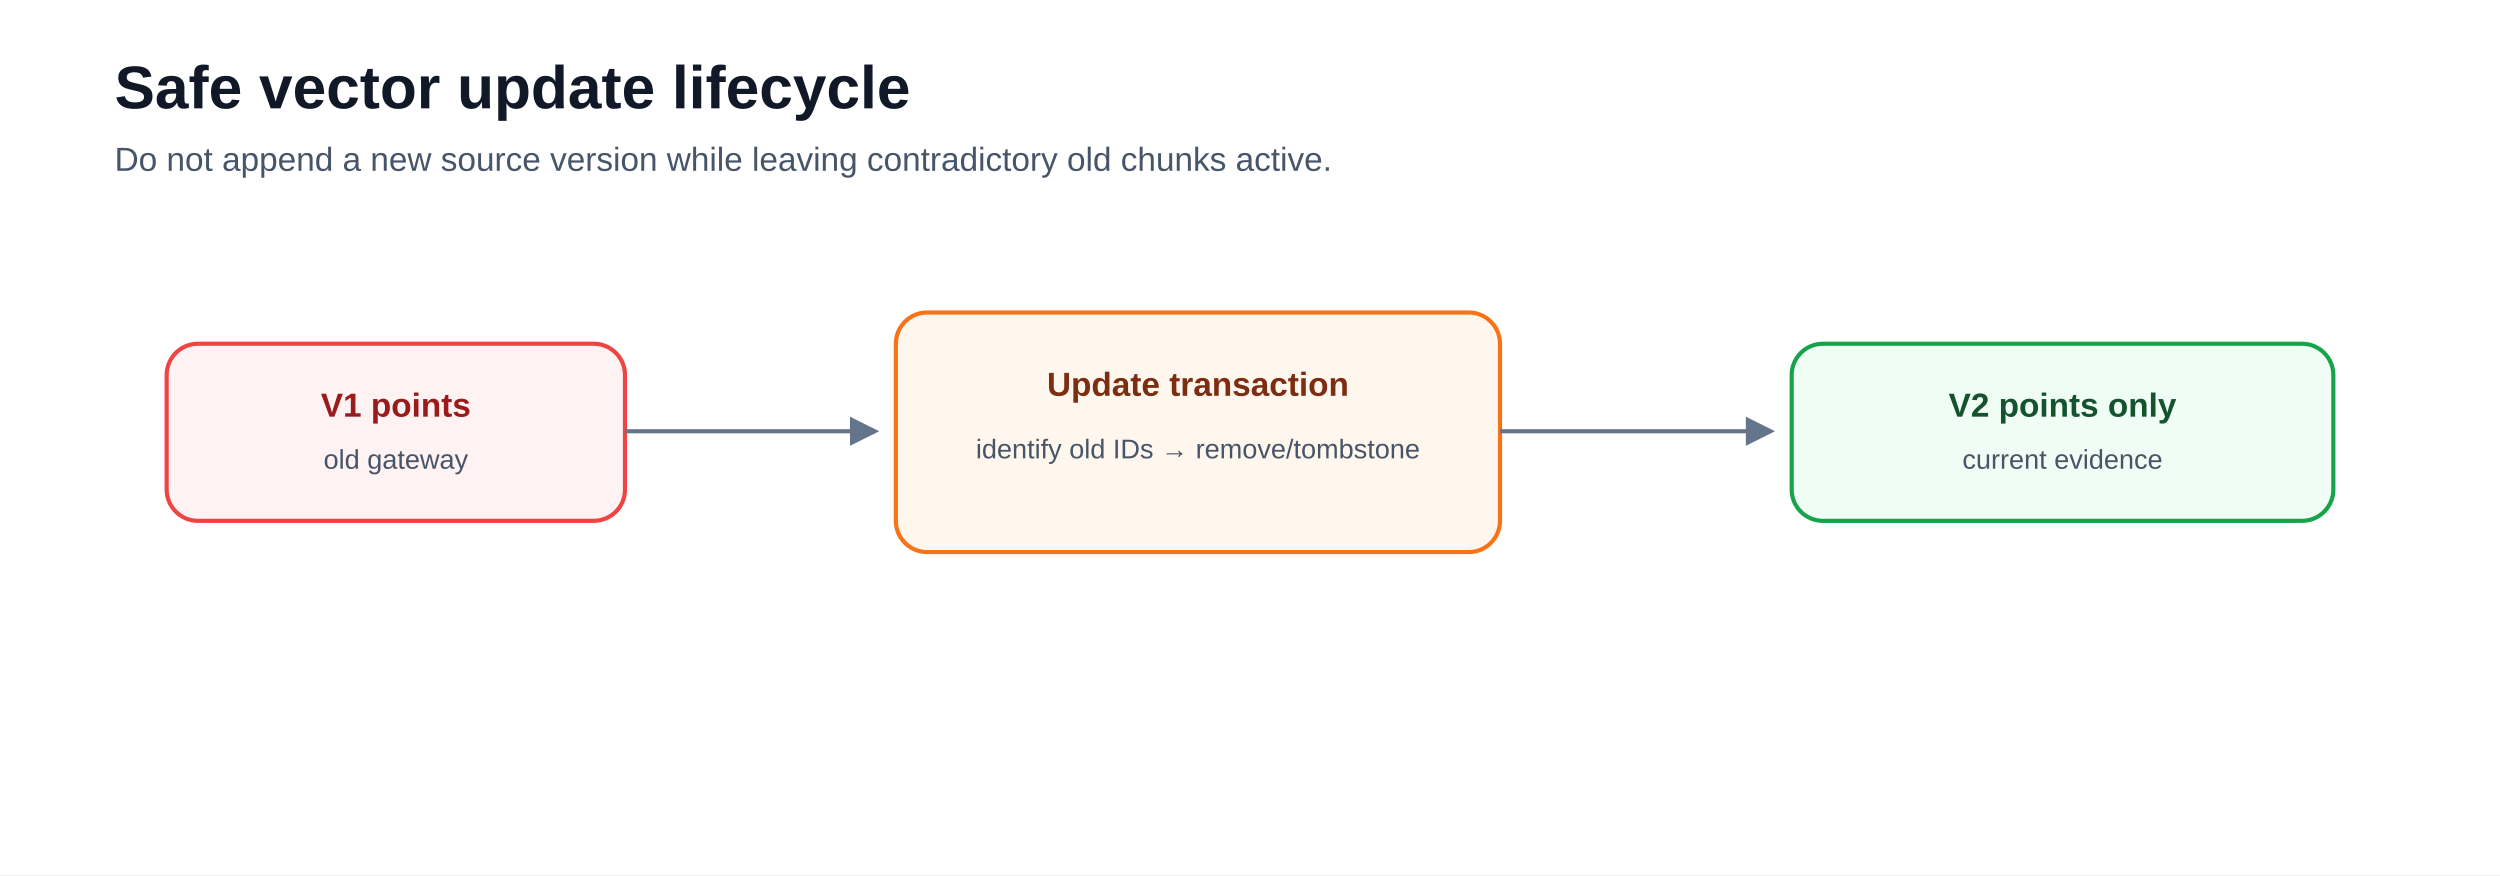
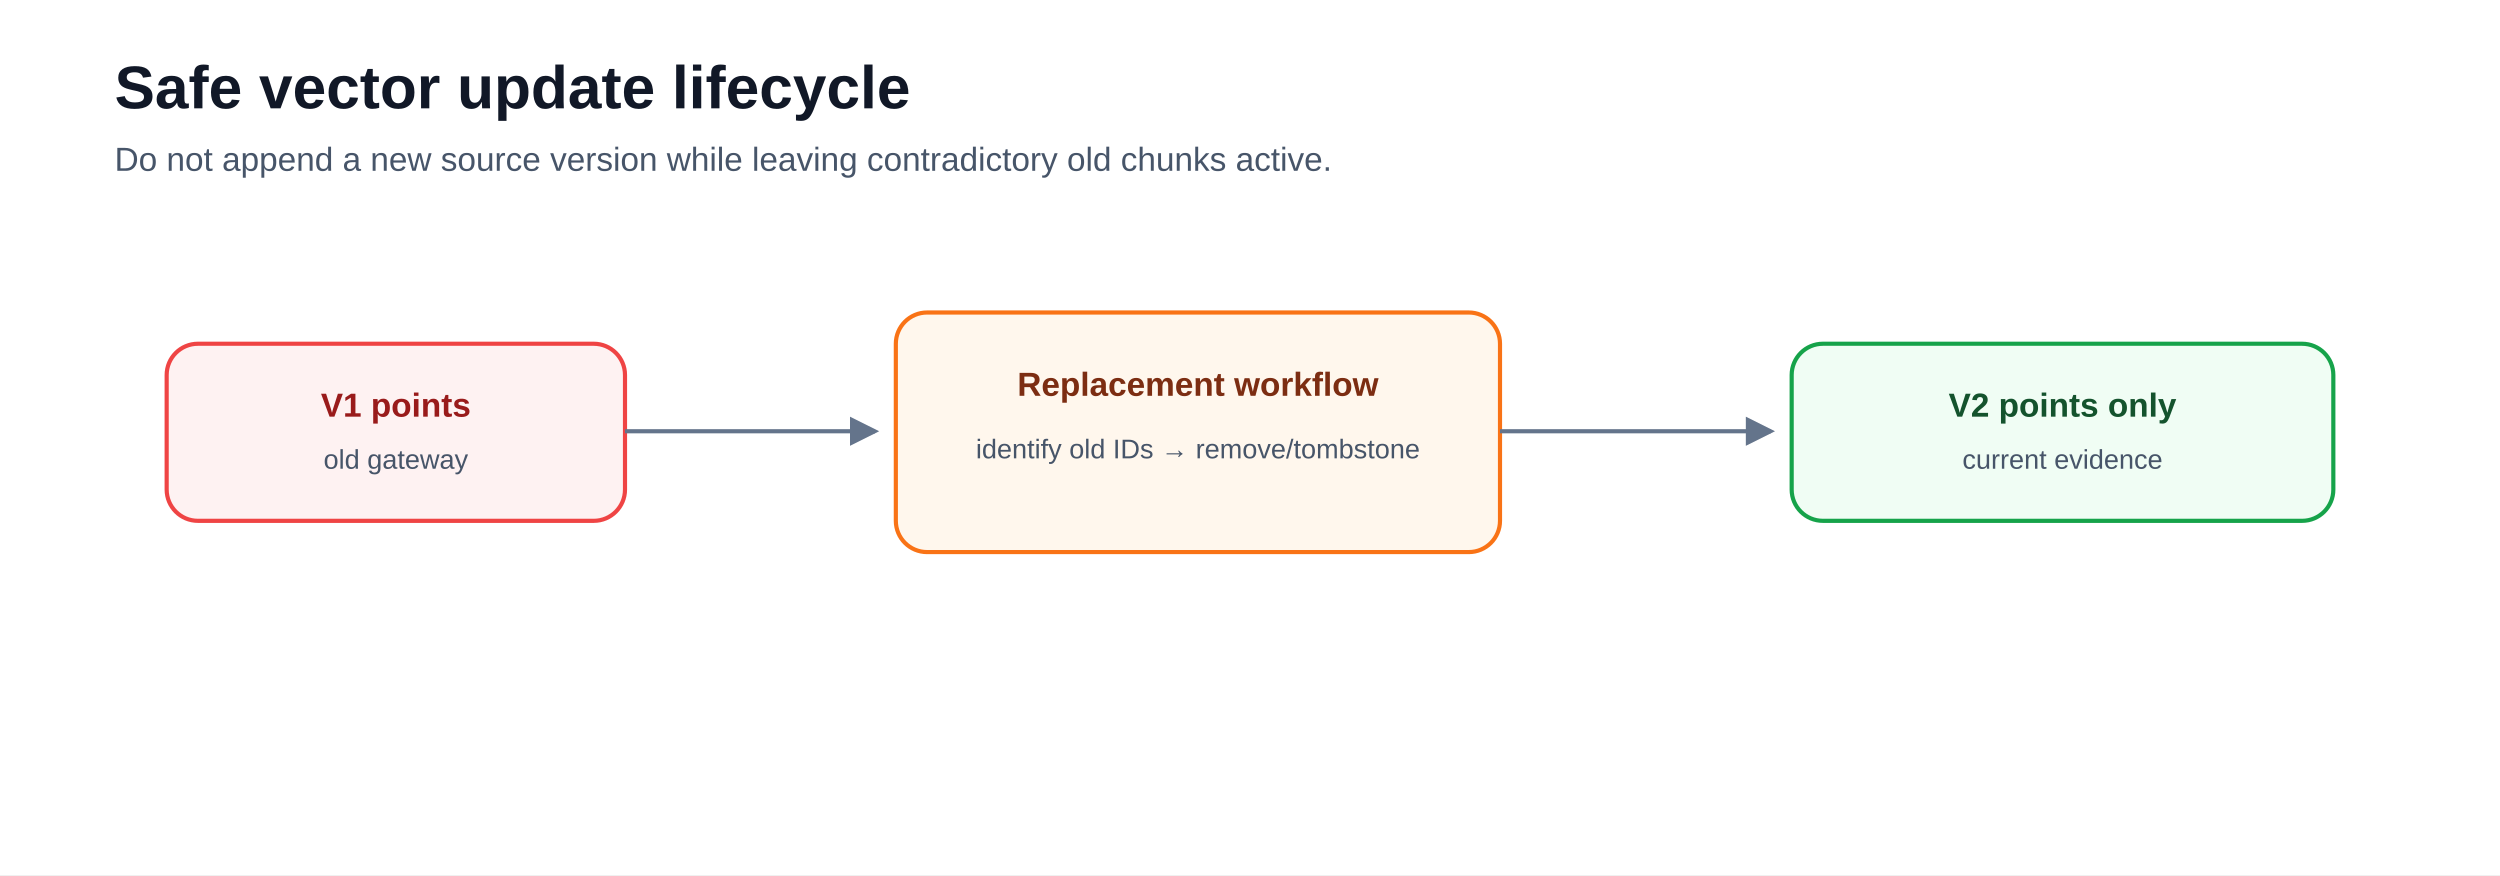
<svg xmlns="http://www.w3.org/2000/svg" width="1200" height="420" viewBox="0 0 1200 420">
  <rect width="1200" height="420" fill="white" />
  <defs>
    <marker id="a" markerWidth="7" markerHeight="7" refX="6" refY="3.5" orient="auto">
      <path d="M0 0 L7 3.5 L0 7 Z" fill="#64748B" />
    </marker>
  </defs>
  <g font-family="Arial, Helvetica, sans-serif">
    <text x="55" y="52" font-size="29" font-weight="700" fill="#111827">Safe vector update lifecycle</text>
    <text x="55" y="82" font-size="16" fill="#475569">Do not append a new source version while leaving contradictory old chunks active.</text>
    <rect x="80" y="165" width="220" height="85" rx="15" fill="#FEF2F2" stroke="#EF4444" stroke-width="2" />
    <text x="190" y="200" text-anchor="middle" font-size="16" font-weight="700" fill="#991B1B">V1 points</text>
    <text x="190" y="225" text-anchor="middle" font-size="13" fill="#475569">old gateway</text>
    <line x1="300" y1="207" x2="420" y2="207" stroke="#64748B" stroke-width="2" marker-end="url(#a)" />
    <rect x="430" y="150" width="290" height="115" rx="15" fill="#FFF7ED" stroke="#F97316" stroke-width="2" />
-     <text x="575" y="190" text-anchor="middle" font-size="16" font-weight="700" fill="#7C2D12">Update transaction</text>
+     <text x="575" y="190" text-anchor="middle" font-size="16" font-weight="700" fill="#7C2D12">Replacement workflow</text>
    <text x="575" y="220" text-anchor="middle" font-size="13" fill="#475569">identify old IDs → remove/tombstone</text>
    <line x1="720" y1="207" x2="850" y2="207" stroke="#64748B" stroke-width="2" marker-end="url(#a)" />
    <rect x="860" y="165" width="260" height="85" rx="15" fill="#F0FDF4" stroke="#16A34A" stroke-width="2" />
    <text x="990" y="200" text-anchor="middle" font-size="16" font-weight="700" fill="#14532D">V2 points only</text>
    <text x="990" y="225" text-anchor="middle" font-size="13" fill="#475569">current evidence</text>
  </g>
</svg>
